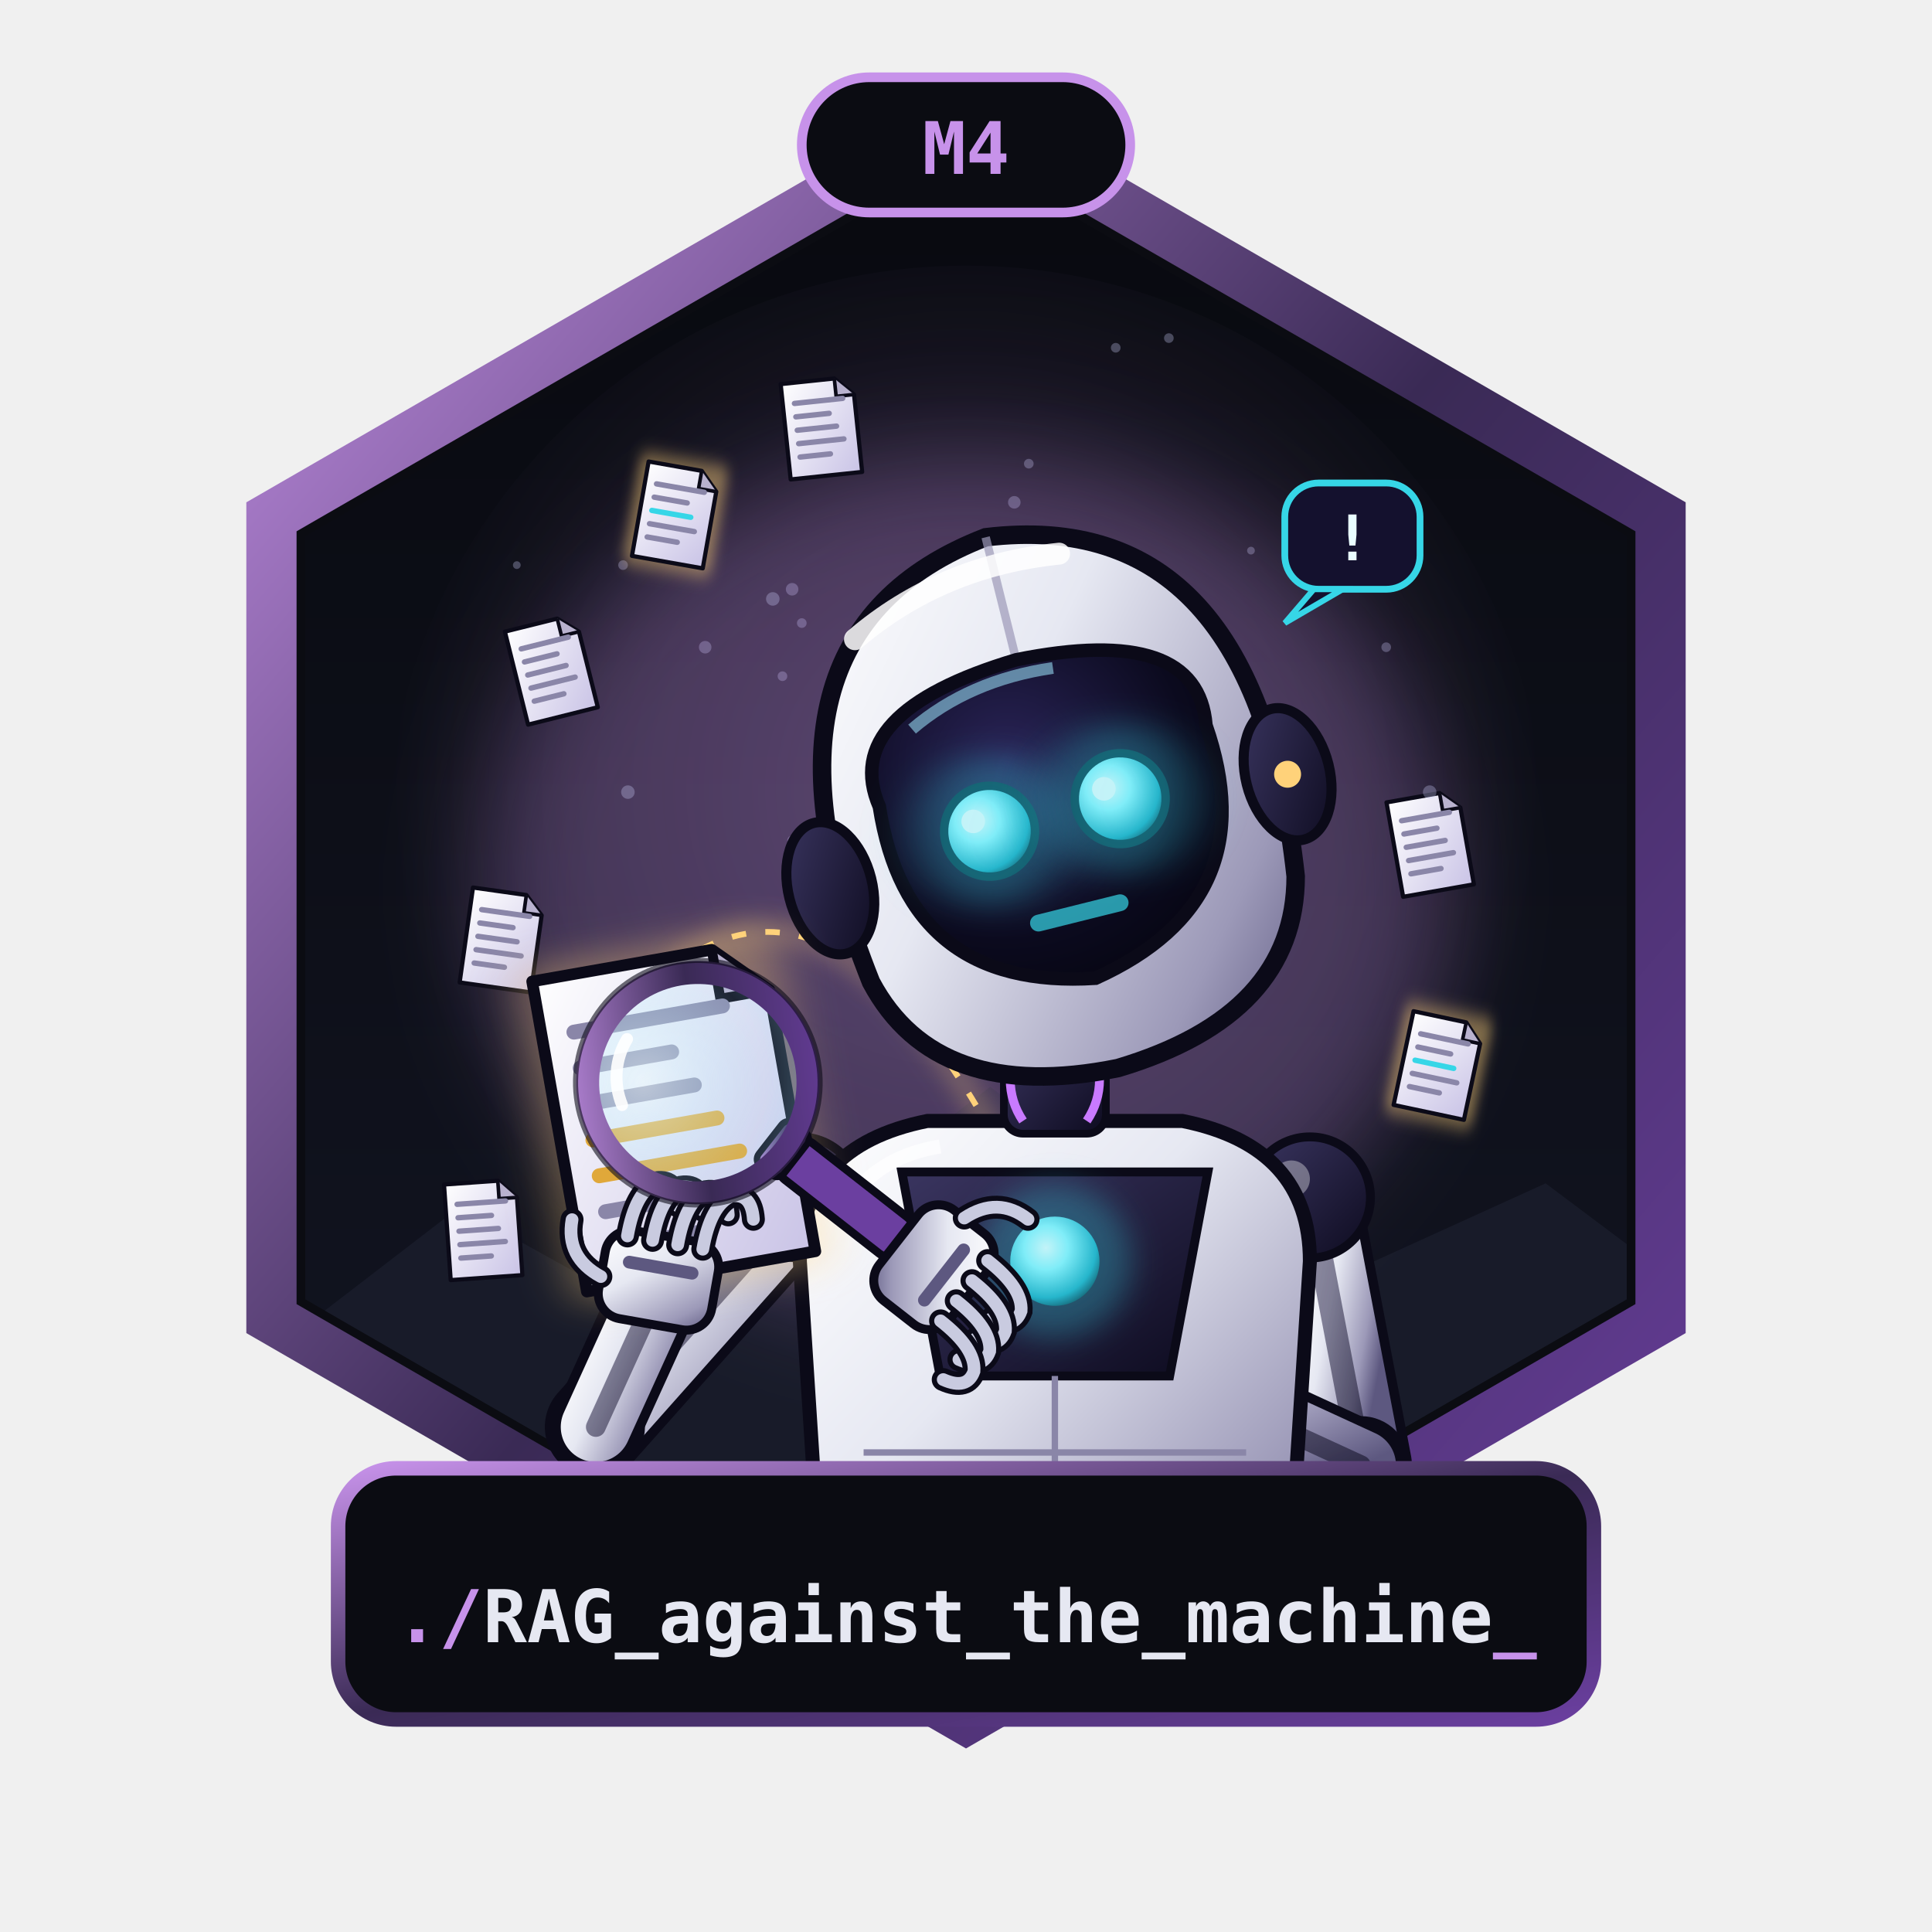
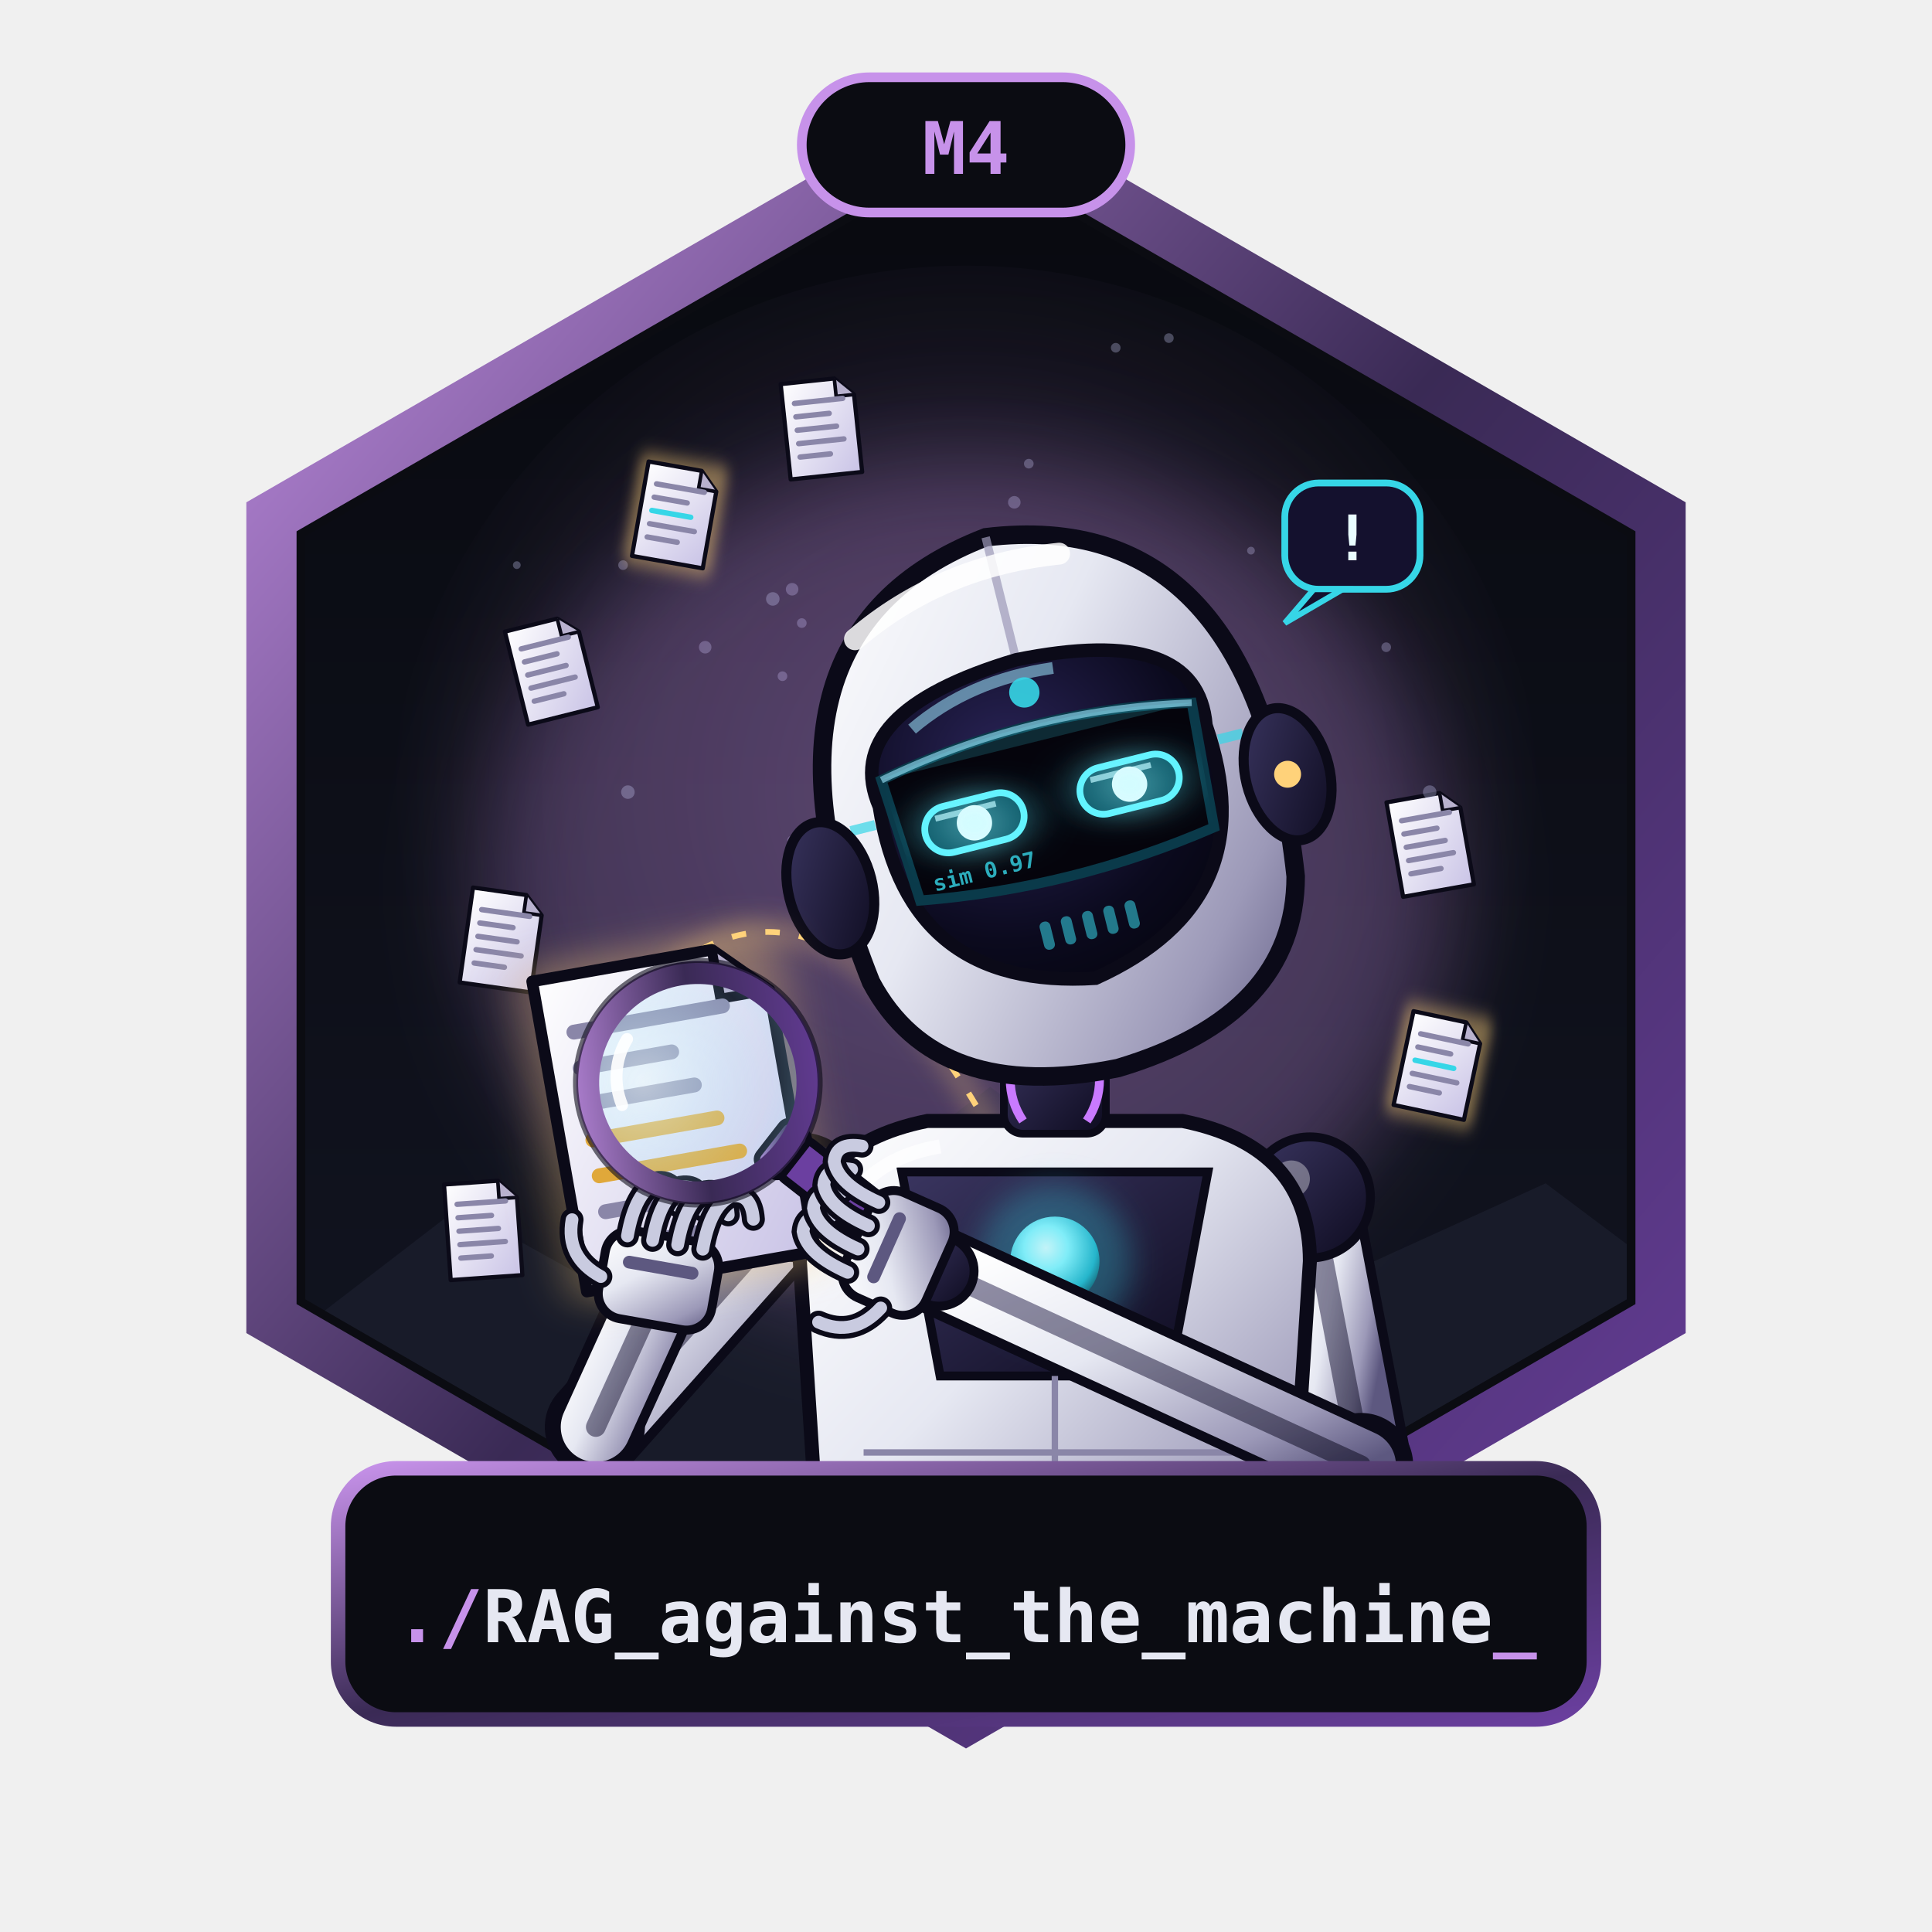
<svg xmlns="http://www.w3.org/2000/svg" viewBox="0 0 400 400" width="400" height="400">
  <defs>
    <linearGradient id="sky" x1="0" y1="0" x2="0" y2="1">
      <stop offset="0" stop-color="#07080d" />
      <stop offset="1" stop-color="#151827" />
    </linearGradient>
    <linearGradient id="rim" x1="0" y1="0" x2="1" y2="1">
      <stop offset="0" stop-color="#C792EA" />
      <stop offset=".5" stop-color="#3a2a55" />
      <stop offset="1" stop-color="#6b3fa0" />
    </linearGradient>
    <radialGradient id="glow" cx=".5" cy=".45" r=".5">
      <stop offset="0" stop-color="#C792EA" stop-opacity=".22" />
      <stop offset="1" stop-color="#C792EA" stop-opacity="0" />
    </radialGradient>
    <clipPath id="in">
      <polygon points="200.0,32.0 336.8,111.0 336.8,269.0 200.0,348.0 63.2,269.0 63.2,111.0" />
    </clipPath>
    <style>
      .st{fill:#cfd3ff;opacity:.3;animation:tw 4s ease-in-out infinite}
      @keyframes tw{50%{opacity:.9}}
      .cur{animation:bl 1.1s steps(1) infinite} @keyframes bl{50%{opacity:0}}
      .sw{animation:sw 3s ease-in-out infinite;transform-box:view-box}
      @keyframes sw{0%,100%{transform:rotate(-3deg)}50%{transform:rotate(3deg)}}
      .bob{animation:bob 2.4s ease-in-out infinite} @keyframes bob{50%{transform:translateY(3px)}}
      .flick{animation:fl .35s ease-in-out infinite alternate;transform-box:fill-box;transform-origin:50% 0}
      @keyframes fl{to{transform:scaleY(.82)}}
      @keyframes spin{to{transform:rotate(360deg)}}
      .mono{font-family:'Fira Code','JetBrains Mono',Consolas,monospace}
    </style>
  </defs>
  <polygon points="200.0,18.0 349.0,104.0 349.0,276.0 200.0,362.0 51.0,276.0 51.0,104.0" fill="url(#rim)" stroke-linejoin="round" />
  <polygon points="200.0,30.0 338.6,110.0 338.6,270.0 200.0,350.0 61.4,270.0 61.4,110.0" fill="#0b0c12" />
  <g clip-path="url(#in)">
    <rect width="400" height="400" fill="url(#sky)" />
    <circle cx="200" cy="175" r="120" fill="url(#glow)" />
    <circle class="st" style="animation-delay:2.2s" cx="164" cy="122" r="1.3" />
    <circle class="st" style="animation-delay:2.9s" cx="146" cy="134" r="1.3" />
    <circle class="st" style="animation-delay:3.3s" cx="287" cy="134" r="1" />
    <circle class="st" style="animation-delay:1.5s" cx="107" cy="117" r="0.8" />
    <circle class="st" style="animation-delay:3.9s" cx="171" cy="82" r="0.8" />
    <circle class="st" style="animation-delay:0.6s" cx="213" cy="96" r="1" />
    <circle class="st" style="animation-delay:3.6s" cx="162" cy="140" r="1" />
    <circle class="st" style="animation-delay:2.3s" cx="231" cy="72" r="1" />
    <circle class="st" style="animation-delay:1.0s" cx="210" cy="104" r="1.3" />
    <circle class="st" style="animation-delay:1.3s" cx="259" cy="114" r="0.8" />
    <circle class="st" style="animation-delay:3.5s" cx="242" cy="70" r="1" />
    <circle class="st" style="animation-delay:2.7s" cx="129" cy="117" r="1" />
    <circle class="st" style="animation-delay:0.6s" cx="164" cy="174" r="1" />
    <circle class="st" style="animation-delay:0.3s" cx="303" cy="175" r="1" />
    <circle class="st" style="animation-delay:3.0s" cx="245" cy="147" r="1.3" />
    <circle class="st" style="animation-delay:2.2s" cx="166" cy="129" r="1" />
    <path d="M30 300 L95 250 L140 275 L205 225 L265 270 L320 245 L380 290 L380 400 L30 400 Z" fill="#181b29" />
    <path d="M30 330 Q120 300 200 320 T380 315 L380 400 L30 400 Z" fill="#0f111a" />
  </g>
  <g transform="translate(200,184) scale(1.0)">
    <defs>
      <filter id="r3" x="-50%" y="-50%" width="200%" height="200%">
        <feGaussianBlur stdDeviation="2.4" />
      </filter>
      <filter id="r10" x="-80%" y="-80%" width="260%" height="260%">
        <feGaussianBlur stdDeviation="10" />
      </filter>
      <linearGradient id="page" x1="0" y1="0" x2="1" y2="1">
        <stop offset="0" stop-color="#ffffff" />
        <stop offset="1" stop-color="#c9c3e6" />
      </linearGradient>
      <radialGradient id="lens" cx=".35" cy=".3" r=".8">
        <stop offset="0" stop-color="#e9fdff" stop-opacity=".55" />
        <stop offset=".7" stop-color="#9fe8ff" stop-opacity=".12" />
        <stop offset="1" stop-color="#9fe8ff" stop-opacity=".35" />
      </radialGradient>
      <linearGradient id="rim" x1="0" y1="0" x2="1" y2="1">
        <stop offset="0" stop-color="#ffffff" />
        <stop offset=".5" stop-color="#c9cbe0" />
        <stop offset="1" stop-color="#5d5880" />
      </linearGradient>
      <radialGradient id="eye" cx=".5" cy=".5" r=".5">
        <stop offset="0" stop-color="#ffffff" />
        <stop offset=".3" stop-color="#bff6ff" />
        <stop offset=".7" stop-color="#36d6e7" />
        <stop offset="1" stop-color="#0d3a5a" />
      </radialGradient>
      <linearGradient id="mach" x1="0" y1="0" x2="1" y2="1">
        <stop offset="0" stop-color="#4a3a8a" />
        <stop offset=".5" stop-color="#241a4a" />
        <stop offset="1" stop-color="#0d0a20" />
      </linearGradient>
    </defs>
    <style>.hov{animation:hv 3s ease-in-out infinite}@keyframes hv{50%{transform:translateY(-3px)}}.pulse{animation:pu 2s ease-in-out infinite}@keyframes pu{50%{opacity:.55}}</style>
    <defs>
      <linearGradient id="shell" x1="0" y1="0" x2="1" y2="1">
        <stop offset="0" stop-color="#ffffff" />
        <stop offset=".4" stop-color="#e6e8f2" />
        <stop offset=".8" stop-color="#9c99b8" />
        <stop offset="1" stop-color="#5d5880" />
      </linearGradient>
      <linearGradient id="dark" x1="0" y1="0" x2="1" y2="1">
        <stop offset="0" stop-color="#3a3560" />
        <stop offset="1" stop-color="#0d0b1f" />
      </linearGradient>
      <radialGradient id="face" cx=".4" cy=".3" r=".9">
        <stop offset="0" stop-color="#2a2458" />
        <stop offset=".6" stop-color="#0b0a1e" />
        <stop offset="1" stop-color="#03030a" />
      </radialGradient>
+       <linearGradient id="redE" x1="0" y1="0" x2="1" y2="0">
+         <stop offset="0" stop-color="#ffd0d8" />
+         <stop offset=".4" stop-color="#ff3b5c" />
+         <stop offset="1" stop-color="#8a0020" />
+       </linearGradient>
      <radialGradient id="lensE" cx=".4" cy=".35" r=".7">
        <stop offset="0" stop-color="#ffffff" />
        <stop offset=".35" stop-color="#9ff6ff" />
        <stop offset=".8" stop-color="#1fa8c0" />
        <stop offset="1" stop-color="#0a3a4a" />
      </radialGradient>
    </defs>
    <style>.blk3{animation:bk3 4.5s infinite;transform-box:fill-box;transform-origin:center}@keyframes bk3{0%,93%,100%{transform:scaleY(1)}96%{transform:scaleY(.12)}}.scan{animation:sc 2.4s ease-in-out infinite}@keyframes sc{0%,100%{transform:translate(-3px,-3px)}50%{transform:translate(3px,3px)}}</style>
    <ellipse cx="0" cy="0" rx="100" ry="90" fill="#C792EA" opacity=".26" filter="url(#r10)" />
    <g class="hov" style="animation-delay:0s">
      <g transform="translate(-86,-46) rotate(-14) scale(0.62)">
        <path d="M-12 -15 H 6 L 12 -9 V 17 H -12 Z" fill="url(#page)" stroke="#0b0a18" stroke-width="1.4" stroke-linejoin="round" />
        <path d="M6 -15 V -9 H 12" fill="#b9b2cf" stroke="#0b0a18" stroke-width="1.2" />
        <rect x="-9" y="-9.0" width="18" height="1.8" rx=".9" fill="#8a86a8" />
        <rect x="-9" y="-4.5" width="13" height="1.8" rx=".9" fill="#8a86a8" />
        <rect x="-9" y="0.0" width="15" height="1.8" rx=".9" fill="#8a86a8" />
        <rect x="-9" y="4.5" width="17" height="1.8" rx=".9" fill="#8a86a8" />
        <rect x="-9" y="9.0" width="12" height="1.8" rx=".9" fill="#8a86a8" />
      </g>
    </g>
    <g class="hov" style="animation-delay:0.5s">
      <g transform="translate(-60,-78) rotate(10) scale(0.62)">
        <rect x="-15" y="-18" width="30" height="38" rx="3" fill="#ffd27a" opacity=".45" filter="url(#r3)" />
        <path d="M-12 -15 H 6 L 12 -9 V 17 H -12 Z" fill="url(#page)" stroke="#0b0a18" stroke-width="1.4" stroke-linejoin="round" />
        <path d="M6 -15 V -9 H 12" fill="#b9b2cf" stroke="#0b0a18" stroke-width="1.2" />
        <rect x="-9" y="-9.0" width="18" height="1.8" rx=".9" fill="#8a86a8" />
        <rect x="-9" y="-4.5" width="13" height="1.8" rx=".9" fill="#8a86a8" />
        <rect x="-9" y="0.0" width="15" height="1.8" rx=".9" fill="#36d6e7" />
        <rect x="-9" y="4.5" width="17" height="1.8" rx=".9" fill="#8a86a8" />
        <rect x="-9" y="9.0" width="12" height="1.8" rx=".9" fill="#8a86a8" />
      </g>
    </g>
    <g class="hov" style="animation-delay:1s">
      <g transform="translate(-96,10) rotate(8) scale(0.62)">
        <path d="M-12 -15 H 6 L 12 -9 V 17 H -12 Z" fill="url(#page)" stroke="#0b0a18" stroke-width="1.4" stroke-linejoin="round" />
        <path d="M6 -15 V -9 H 12" fill="#b9b2cf" stroke="#0b0a18" stroke-width="1.2" />
        <rect x="-9" y="-9.0" width="18" height="1.8" rx=".9" fill="#8a86a8" />
        <rect x="-9" y="-4.5" width="13" height="1.8" rx=".9" fill="#8a86a8" />
        <rect x="-9" y="0.0" width="15" height="1.8" rx=".9" fill="#8a86a8" />
        <rect x="-9" y="4.5" width="17" height="1.8" rx=".9" fill="#8a86a8" />
        <rect x="-9" y="9.0" width="12" height="1.8" rx=".9" fill="#8a86a8" />
      </g>
    </g>
    <g class="hov" style="animation-delay:0.3s">
      <g transform="translate(96,-10) rotate(-10) scale(0.62)">
        <path d="M-12 -15 H 6 L 12 -9 V 17 H -12 Z" fill="url(#page)" stroke="#0b0a18" stroke-width="1.4" stroke-linejoin="round" />
        <path d="M6 -15 V -9 H 12" fill="#b9b2cf" stroke="#0b0a18" stroke-width="1.2" />
        <rect x="-9" y="-9.0" width="18" height="1.8" rx=".9" fill="#8a86a8" />
        <rect x="-9" y="-4.5" width="13" height="1.8" rx=".9" fill="#8a86a8" />
        <rect x="-9" y="0.0" width="15" height="1.8" rx=".9" fill="#8a86a8" />
        <rect x="-9" y="4.5" width="17" height="1.8" rx=".9" fill="#8a86a8" />
        <rect x="-9" y="9.0" width="12" height="1.8" rx=".9" fill="#8a86a8" />
      </g>
    </g>
    <g class="hov" style="animation-delay:0.8s">
      <g transform="translate(98,36) rotate(12) scale(0.62)">
        <rect x="-15" y="-18" width="30" height="38" rx="3" fill="#ffd27a" opacity=".45" filter="url(#r3)" />
        <path d="M-12 -15 H 6 L 12 -9 V 17 H -12 Z" fill="url(#page)" stroke="#0b0a18" stroke-width="1.4" stroke-linejoin="round" />
        <path d="M6 -15 V -9 H 12" fill="#b9b2cf" stroke="#0b0a18" stroke-width="1.2" />
        <rect x="-9" y="-9.0" width="18" height="1.8" rx=".9" fill="#8a86a8" />
        <rect x="-9" y="-4.5" width="13" height="1.8" rx=".9" fill="#8a86a8" />
        <rect x="-9" y="0.0" width="15" height="1.8" rx=".9" fill="#36d6e7" />
        <rect x="-9" y="4.5" width="17" height="1.8" rx=".9" fill="#8a86a8" />
        <rect x="-9" y="9.0" width="12" height="1.8" rx=".9" fill="#8a86a8" />
      </g>
    </g>
    <g class="hov" style="animation-delay:1.2s">
      <g transform="translate(-100,70) rotate(-4) scale(0.62)">
        <path d="M-12 -15 H 6 L 12 -9 V 17 H -12 Z" fill="url(#page)" stroke="#0b0a18" stroke-width="1.4" stroke-linejoin="round" />
        <path d="M6 -15 V -9 H 12" fill="#b9b2cf" stroke="#0b0a18" stroke-width="1.2" />
        <rect x="-9" y="-9.0" width="18" height="1.8" rx=".9" fill="#8a86a8" />
        <rect x="-9" y="-4.5" width="13" height="1.8" rx=".9" fill="#8a86a8" />
        <rect x="-9" y="0.0" width="15" height="1.8" rx=".9" fill="#8a86a8" />
        <rect x="-9" y="4.5" width="17" height="1.8" rx=".9" fill="#8a86a8" />
        <rect x="-9" y="9.0" width="12" height="1.8" rx=".9" fill="#8a86a8" />
      </g>
    </g>
    <g class="hov" style="animation-delay:0.7s">
      <g transform="translate(-30,-96) rotate(-6) scale(0.62)">
        <path d="M-12 -15 H 6 L 12 -9 V 17 H -12 Z" fill="url(#page)" stroke="#0b0a18" stroke-width="1.4" stroke-linejoin="round" />
        <path d="M6 -15 V -9 H 12" fill="#b9b2cf" stroke="#0b0a18" stroke-width="1.2" />
        <rect x="-9" y="-9.0" width="18" height="1.8" rx=".9" fill="#8a86a8" />
        <rect x="-9" y="-4.5" width="13" height="1.8" rx=".9" fill="#8a86a8" />
        <rect x="-9" y="0.0" width="15" height="1.8" rx=".9" fill="#8a86a8" />
        <rect x="-9" y="4.5" width="17" height="1.8" rx=".9" fill="#8a86a8" />
        <rect x="-9" y="9.0" width="12" height="1.8" rx=".9" fill="#8a86a8" />
      </g>
    </g>
    <circle class="st" style="animation-delay:0.0s" cx="-70" cy="-20" r="1.4" fill="#ffd27a" />
    <circle class="st" style="animation-delay:0.5s" cx="60" cy="20" r="1.4" fill="#ffd27a" />
    <circle class="st" style="animation-delay:1.0s" cx="-40" cy="-60" r="1.4" fill="#ffd27a" />
    <circle class="st" style="animation-delay:1.5s" cx="96" cy="-20" r="1.4" fill="#ffd27a" />
    <path d="M-60.8 16.4 Q -21.2 -13.6 18.4 77.12" fill="none" stroke="#ffd27a" stroke-width="4" opacity=".3" filter="url(#r3)" />
    <path d="M-60.8 16.4 Q -21.2 -13.6 18.4 77.12" fill="none" stroke="#ffd27a" stroke-width="1.2" stroke-dasharray="3 4" />
    <rect x="-3" y="-4" width="6" height="8" rx="1" fill="#fff">
      <animateMotion dur="2.4s" begin="0.00s" repeatCount="indefinite" path="M-60.8 16.4 Q -21.2 -13.6 18.4 77.12" />
    </rect>
    <rect x="-3" y="-4" width="6" height="8" rx="1" fill="#fff">
      <animateMotion dur="2.4s" begin="1.20s" repeatCount="indefinite" path="M-60.8 16.4 Q -21.2 -13.6 18.4 77.12" />
    </rect>
    <g transform="translate(-8,-10) scale(1.32)">
      <line x1="60" y1="56" x2="68" y2="98" stroke="#0b0a18" stroke-width="16" stroke-linecap="round" />
      <line x1="60" y1="56" x2="68" y2="98" stroke="url(#shell)" stroke-width="13" stroke-linecap="round" />
      <line x1="60" y1="56" x2="68" y2="98" stroke="url(#dark)" stroke-width="3.6" stroke-linecap="round" opacity=".55" />
-       <circle cx="68" cy="98" r="7" fill="url(#dark)" stroke="#0b0a18" stroke-width="1.4" />
-       <circle cx="65.9" cy="95.9" r="2.1" fill="#fff" opacity=".35" />
-       <line x1="68" y1="98" x2="1.825" y2="67.552" stroke="#0b0a18" stroke-width="14" stroke-linecap="round" />
-       <line x1="68" y1="98" x2="1.825" y2="67.552" stroke="url(#shell)" stroke-width="11" stroke-linecap="round" />
-       <line x1="68" y1="98" x2="1.825" y2="67.552" stroke="url(#dark)" stroke-width="3.1" stroke-linecap="round" opacity=".55" />
      <circle cx="60" cy="56" r="9.5" fill="url(#dark)" stroke="#0b0a18" stroke-width="1.4" />
      <circle cx="57.1" cy="53.1" r="2.9" fill="#fff" opacity=".35" />
      <line x1="-20" y1="56" x2="-52" y2="92" stroke="#0b0a18" stroke-width="16" stroke-linecap="round" />
      <line x1="-20" y1="56" x2="-52" y2="92" stroke="url(#shell)" stroke-width="13" stroke-linecap="round" />
      <line x1="-20" y1="56" x2="-52" y2="92" stroke="url(#dark)" stroke-width="3.6" stroke-linecap="round" opacity=".55" />
      <circle cx="-52" cy="92" r="7" fill="url(#dark)" stroke="#0b0a18" stroke-width="1.4" />
      <circle cx="-54.1" cy="89.9" r="2.1" fill="#fff" opacity=".35" />
      <line x1="-52" y1="92" x2="-42" y2="70" stroke="#0b0a18" stroke-width="14" stroke-linecap="round" />
      <line x1="-52" y1="92" x2="-42" y2="70" stroke="url(#shell)" stroke-width="11" stroke-linecap="round" />
      <line x1="-52" y1="92" x2="-42" y2="70" stroke="url(#dark)" stroke-width="3.1" stroke-linecap="round" opacity=".55" />
      <circle cx="-20" cy="56" r="9.5" fill="url(#dark)" stroke="#0b0a18" stroke-width="1.4" />
      <circle cx="-22.9" cy="53.1" r="2.9" fill="#fff" opacity=".35" />
      <path d="M-16 128 L -20 66 Q -20 48 0 44 L 40 44 Q 60 48 60 66 L 56 128 Z" fill="url(#shell)" stroke="#0b0a18" stroke-width="2.2" />
      <path d="M-4 52 L 44 52 L 38 84 L 2 84 Z" fill="url(#dark)" stroke="#0b0a18" stroke-width="1.4" />
      <circle cx="20" cy="66" r="7" fill="url(#lensE)" class="pulse" />
      <circle cx="20" cy="66" r="12" fill="#36d6e7" opacity=".3" filter="url(#r3)" />
      <path d="M-14 60 Q -10 50 2 48" fill="none" stroke="#fff" stroke-width="2.2" opacity=".7" />
      <path d="M20 84 V 128 M-10 96 H 50" stroke="#8a86a8" stroke-width="1" />
      <rect x="12" y="30" width="16" height="16" rx="3" fill="url(#dark)" stroke="#0b0a18" stroke-width="1.2" />
      <path d="M15 30 q -4 8 0 14 M25 30 q 4 8 0 14" fill="none" stroke="#c97aff" stroke-width="1.4" />
      <g transform="translate(20,-4) rotate(-14) scale(1.32)">
        <path d="M-26 14 Q -32 -30 0 -34 Q 32 -30 26 14 Q 22 30 0 31 Q -22 30 -26 14 Z" fill="url(#shell)" stroke="#0b0a18" stroke-width="2.2" />
        <path d="M0 -34 V -8" stroke="#9c99b8" stroke-width="1" opacity=".7" />
        <path d="M-20 -6 Q -22 -18 0 -19 Q 22 -18 20 -6 Q 22 16 0 20 Q -22 16 -20 -6 Z" fill="url(#face)" stroke="#0b0a18" stroke-width="1.6" />
        <path d="M-14 -14 Q -6 -18 4 -17" fill="none" stroke="#9fe8ff" stroke-width="1.4" opacity=".55" />
-         <g class="blk3">
-           <circle cx="-8" cy="0" r="5.4" fill="url(#lensE)" stroke="#0a3a4a" stroke-width="1" />
-           <circle cx="-9.6" cy="-1.6" r="1.4" fill="#fff" />
+         <path d="M-19 -9 Q 0 -13 19 -9 L 18 6 Q 0 9 -18 6 Z" fill="#05040c" stroke="#0a3a4a" stroke-width="1.2" />
+         <clipPath id="visR">
+           <path d="M-19 -9 Q 0 -13 19 -9 L 18 6 Q 0 9 -18 6 Z" />
+         </clipPath>
+         <g clip-path="url(#visR)">
+           <rect x="-20" y="-12" width="40" height="3" fill="#36d6e7" opacity=".18">
+             <animate attributeName="y" values="-12;8;-12" dur="2.8s" repeatCount="indefinite" />
+           </rect>
+           <rect x="-15.5" y="-4.2" width="12" height="5.6" rx="2.8" fill="#36d6e7" opacity=".55" filter="url(#r3)" />
+           <rect x="-15.5" y="-4.2" width="12" height="5.6" rx="2.8" fill="#0d5a6a" stroke="#5ff3ff" stroke-width=".8" />
+           <path d="M-13.9 -3 H -6.5" stroke="#bff8ff" stroke-width=".7" opacity=".7" />
+           <rect x="3.5" y="-4.2" width="12" height="5.6" rx="2.8" fill="#36d6e7" opacity=".55" filter="url(#r3)" />
+           <rect x="3.5" y="-4.2" width="12" height="5.6" rx="2.8" fill="#0d5a6a" stroke="#5ff3ff" stroke-width=".8" />
+           <path d="M5.1 -3 H 12.5" stroke="#bff8ff" stroke-width=".7" opacity=".7" />
+           <g>
+             <animateTransform attributeName="transform" type="translate" values="-2.2 .6;-2.2 .6;1.6 -.4;-2.2 .6" keyTimes="0;.55;.75;1" dur="5s" repeatCount="indefinite" />
+             <circle cx="-9.5" cy="-1.4" r="2.1" fill="#e8fdff" />
+             <circle cx="-9.5" cy="-1.4" r="3.2" fill="#9ff8ff" opacity=".45" filter="url(#r3)" />
+             <circle cx="9.5" cy="-1.4" r="2.1" fill="#e8fdff" />
+             <circle cx="9.5" cy="-1.4" r="3.2" fill="#9ff8ff" opacity=".45" filter="url(#r3)" />
+           </g>
+           <g opacity="0">
+             <animate attributeName="opacity" values="0;0;1;0;0" keyTimes="0;.9;.93;.96;1" dur="5s" repeatCount="indefinite" />
+             <rect x="-15.9" y="-4.6" width="12.8" height="6.4" rx="3" fill="#05040c" />
+             <path d="M-14.5 -1.4 H -4.5" stroke="#5ff3ff" stroke-width="1" />
+             <rect x="3.1" y="-4.6" width="12.8" height="6.4" rx="3" fill="#05040c" />
+             <path d="M4.5 -1.4 H 14.5" stroke="#5ff3ff" stroke-width="1" />
+           </g>
+           <text class="mono" x="-16" y="5.4" font-size="2.6" font-weight="700" fill="#36d6e7" opacity=".8">sim 0.97</text>
        </g>
-         <circle cx="-8" cy="0" r="9" fill="#36d6e7" opacity=".3" filter="url(#r3)" />
-         <g class="blk3">
-           <circle cx="8" cy="0" r="5.4" fill="url(#lensE)" stroke="#0a3a4a" stroke-width="1" />
-           <circle cx="6.4" cy="-1.6" r="1.4" fill="#fff" />
-         </g>
-         <circle cx="8" cy="0" r="9" fill="#36d6e7" opacity=".3" filter="url(#r3)" />
-         <rect x="-6" y="11" width="12" height="2" rx="1" fill="#36d6e7" opacity=".7" />
+         <path d="M-19 -9 Q 0 -13 19 -9" fill="none" stroke="#9fe8ff" stroke-width=".8" opacity=".6" />
+         <circle cx="0" cy="-15" r="1.8" fill="#36d6e7" opacity=".9">
+           <animate attributeName="opacity" values=".3;1;.3" dur="1.4s" repeatCount="indefinite" />
+         </circle>
+         <rect x="-5.0" y="12" width="1.3" height="3.4" rx=".6" fill="#36d6e7" opacity=".55" />
+         <rect x="-2.4" y="12" width="1.3" height="3.4" rx=".6" fill="#36d6e7" opacity=".55" />
+         <rect x="0.2" y="12" width="1.3" height="3.4" rx=".6" fill="#36d6e7" opacity=".55" />
+         <rect x="2.8" y="12" width="1.3" height="3.4" rx=".6" fill="#36d6e7" opacity=".55" />
+         <rect x="5.4" y="12" width="1.3" height="3.4" rx=".6" fill="#36d6e7" opacity=".55" />
+         <path d="M-24 -4 L -21 -4 M 21 -4 L 24 -4" stroke="#36d6e7" stroke-width="1.2" opacity=".7" />
        <ellipse cx="-28" cy="2" rx="5" ry="8" fill="url(#dark)" stroke="#0b0a18" stroke-width="1.2" />
        <ellipse cx="28" cy="2" rx="5" ry="8" fill="url(#dark)" stroke="#0b0a18" stroke-width="1.2" />
        <circle class="cur" cx="28" cy="2" r="1.6" fill="#ffd27a" />
        <path d="M-18 -26 Q -6 -32 8 -30" fill="none" stroke="#fff" stroke-width="2.6" stroke-linecap="round" opacity=".85" />
      </g>
      <g transform="translate(-40,42) rotate(-10) scale(1.3)">
        <rect x="-16" y="-20" width="32" height="42" rx="3" fill="#ffd27a" opacity=".35" filter="url(#r3)" />
        <path d="M-14 -18 H 8 L 14 -12 V 20 H -14 Z" fill="url(#page)" stroke="#0b0a18" stroke-width="1.4" stroke-linejoin="round" />
        <path d="M8 -18 V -12 H 14" fill="#b9b2cf" stroke="#0b0a18" stroke-width="1.2" />
        <rect x="-11" y="-12.0" width="20" height="1.8" rx=".9" fill="#8a86a8" />
        <rect x="-11" y="-7.6" width="13" height="1.8" rx=".9" fill="#8a86a8" />
        <rect x="-11" y="-3.2" width="15" height="1.8" rx=".9" fill="#8a86a8" />
        <rect x="-11" y="1.2" width="17" height="1.8" rx=".9" fill="#e0a83a" />
        <rect x="-11" y="5.6" width="19" height="1.8" rx=".9" fill="#e0a83a" />
        <rect x="-11" y="10.0" width="12" height="1.8" rx=".9" fill="#8a86a8" />
        <rect x="-11" y="14.4" width="14" height="1.8" rx=".9" fill="#8a86a8" />
      </g>
      <g transform="translate(-42,68) rotate(10) scale(1)">
        <rect x="-9" y="-6" width="18" height="14" rx="4" fill="url(#shell)" stroke="#0b0a18" stroke-width="1.4" />
        <rect x="-6" y="-2" width="12" height="2" rx="1" fill="#5d5880" />
        <path d="M-6 -5 q 0 -7 3 -9 q 3 -1 4 3" fill="none" stroke="#0b0a18" stroke-width="3.6" stroke-linecap="round" />
        <path d="M-6 -5 q 0 -7 3 -9 q 3 -1 4 3" fill="none" stroke="#c9cbe0" stroke-width="2" stroke-linecap="round" />
        <path d="M-2 -5 q 0 -7 3 -9 q 3 -1 4 3" fill="none" stroke="#0b0a18" stroke-width="3.6" stroke-linecap="round" />
        <path d="M-2 -5 q 0 -7 3 -9 q 3 -1 4 3" fill="none" stroke="#c9cbe0" stroke-width="2" stroke-linecap="round" />
        <path d="M2 -5 q 0 -7 3 -9 q 3 -1 4 3" fill="none" stroke="#0b0a18" stroke-width="3.6" stroke-linecap="round" />
        <path d="M2 -5 q 0 -7 3 -9 q 3 -1 4 3" fill="none" stroke="#c9cbe0" stroke-width="2" stroke-linecap="round" />
        <path d="M6 -5 q 0 -7 3 -9 q 3 -1 4 3" fill="none" stroke="#0b0a18" stroke-width="3.6" stroke-linecap="round" />
        <path d="M6 -5 q 0 -7 3 -9 q 3 -1 4 3" fill="none" stroke="#c9cbe0" stroke-width="2" stroke-linecap="round" />
        <path d="M-9 2 q -6 -2 -6 -8" fill="none" stroke="#0b0a18" stroke-width="3.6" stroke-linecap="round" />
        <path d="M-9 2 q -6 -2 -6 -8" fill="none" stroke="#c9cbe0" stroke-width="2" stroke-linecap="round" />
      </g>
+       <circle cx="68" cy="98" r="7.5" fill="url(#dark)" stroke="#0b0a18" stroke-width="1.4" />
+       <circle cx="65.8" cy="95.8" r="2.2" fill="#fff" opacity=".35" />
+       <line x1="68" y1="98" x2="1.825" y2="67.552" stroke="#0b0a18" stroke-width="14" stroke-linecap="round" />
+       <line x1="68" y1="98" x2="1.825" y2="67.552" stroke="url(#shell)" stroke-width="11" stroke-linecap="round" />
+       <line x1="68" y1="98" x2="1.825" y2="67.552" stroke="url(#dark)" stroke-width="3.1" stroke-linecap="round" opacity=".55" />
+       <circle cx="1.825" cy="67.552" r="5.5" fill="url(#dark)" stroke="#0b0a18" stroke-width="1.4" />
+       <circle cx="0.2" cy="65.9" r="1.6" fill="#fff" opacity=".35" />
      <g class="scan">
        <g transform="translate(-36,38) rotate(-52) scale(0.72)">
          <rect x="-5" y="24" width="10" height="34" rx="4" fill="#6b3fa0" stroke="#0b0a18" stroke-width="1.8" />
          <rect x="-6" y="20" width="12" height="7" rx="2" fill="url(#rim)" stroke="#0b0a18" stroke-width="1.4" />
          <circle r="24" fill="url(#lens)" stroke="#0b0a18" stroke-width="2" />
          <circle r="24" fill="none" stroke="url(#rim)" stroke-width="5" />
          <circle r="24" fill="none" stroke="#0b0a18" stroke-width="1" opacity=".6" transform="scale(1.11)" />
          <path d="M-14 -10 A16 16 0 0 1 -2 -18" fill="none" stroke="#fff" stroke-width="2.6" stroke-linecap="round" opacity=".9" />
        </g>
      </g>
-       <g transform="translate(1.824516,67.55175) rotate(128) scale(1.0)">
+       <g transform="translate(-5.483847,64.29786) rotate(294) scale(1.0)">
        <rect x="-9" y="-6" width="18" height="14" rx="4" fill="url(#shell)" stroke="#0b0a18" stroke-width="1.4" />
        <rect x="-6" y="-2" width="12" height="2" rx="1" fill="#5d5880" />
        <path d="M-6 -5 q 0 -7 3 -9 q 3 -1 4 3" fill="none" stroke="#0b0a18" stroke-width="3.6" stroke-linecap="round" />
        <path d="M-6 -5 q 0 -7 3 -9 q 3 -1 4 3" fill="none" stroke="#c9cbe0" stroke-width="2" stroke-linecap="round" />
        <path d="M-2 -5 q 0 -7 3 -9 q 3 -1 4 3" fill="none" stroke="#0b0a18" stroke-width="3.6" stroke-linecap="round" />
        <path d="M-2 -5 q 0 -7 3 -9 q 3 -1 4 3" fill="none" stroke="#c9cbe0" stroke-width="2" stroke-linecap="round" />
        <path d="M2 -5 q 0 -7 3 -9 q 3 -1 4 3" fill="none" stroke="#0b0a18" stroke-width="3.6" stroke-linecap="round" />
        <path d="M2 -5 q 0 -7 3 -9 q 3 -1 4 3" fill="none" stroke="#c9cbe0" stroke-width="2" stroke-linecap="round" />
        <path d="M6 -5 q 0 -7 3 -9 q 3 -1 4 3" fill="none" stroke="#0b0a18" stroke-width="3.6" stroke-linecap="round" />
        <path d="M6 -5 q 0 -7 3 -9 q 3 -1 4 3" fill="none" stroke="#c9cbe0" stroke-width="2" stroke-linecap="round" />
        <path d="M-9 2 q -6 -2 -6 -8" fill="none" stroke="#0b0a18" stroke-width="3.6" stroke-linecap="round" />
        <path d="M-9 2 q -6 -2 -6 -8" fill="none" stroke="#c9cbe0" stroke-width="2" stroke-linecap="round" />
      </g>
    </g>
    <g transform="translate(80,-72)">
      <rect x="-14" y="-12" width="28" height="22" rx="7" fill="#14112e" stroke="#36d6e7" stroke-width="1.4" />
      <path d="M-8 10 l-6 7 l12 -7 Z" fill="#14112e" stroke="#36d6e7" stroke-width="1.2" />
      <text class="mono" x="0" y="4" text-anchor="middle" font-size="13" font-weight="800" fill="#e9fdff">!</text>
    </g>
  </g>
  <g transform="translate(200,30)">
    <rect x="-34" y="-14" width="68" height="28" rx="14" fill="#0b0c12" stroke="#C792EA" stroke-width="2" />
    <text class="mono" x="0" y="6" text-anchor="middle" font-size="15" font-weight="700" fill="#C792EA">M4</text>
  </g>
  <g transform="translate(200,330)">
    <rect x="-130" y="-26" width="260" height="52" rx="12" fill="#0b0c12" stroke="url(#rim)" stroke-width="3" />
    <text class="mono" x="0" y="10" text-anchor="middle" font-size="15.1" font-weight="700" fill="#e6e8f2">
      <tspan fill="#C792EA">./</tspan>RAG_against_the_machine<tspan class="cur" fill="#C792EA">_</tspan>
    </text>
  </g>
</svg>
